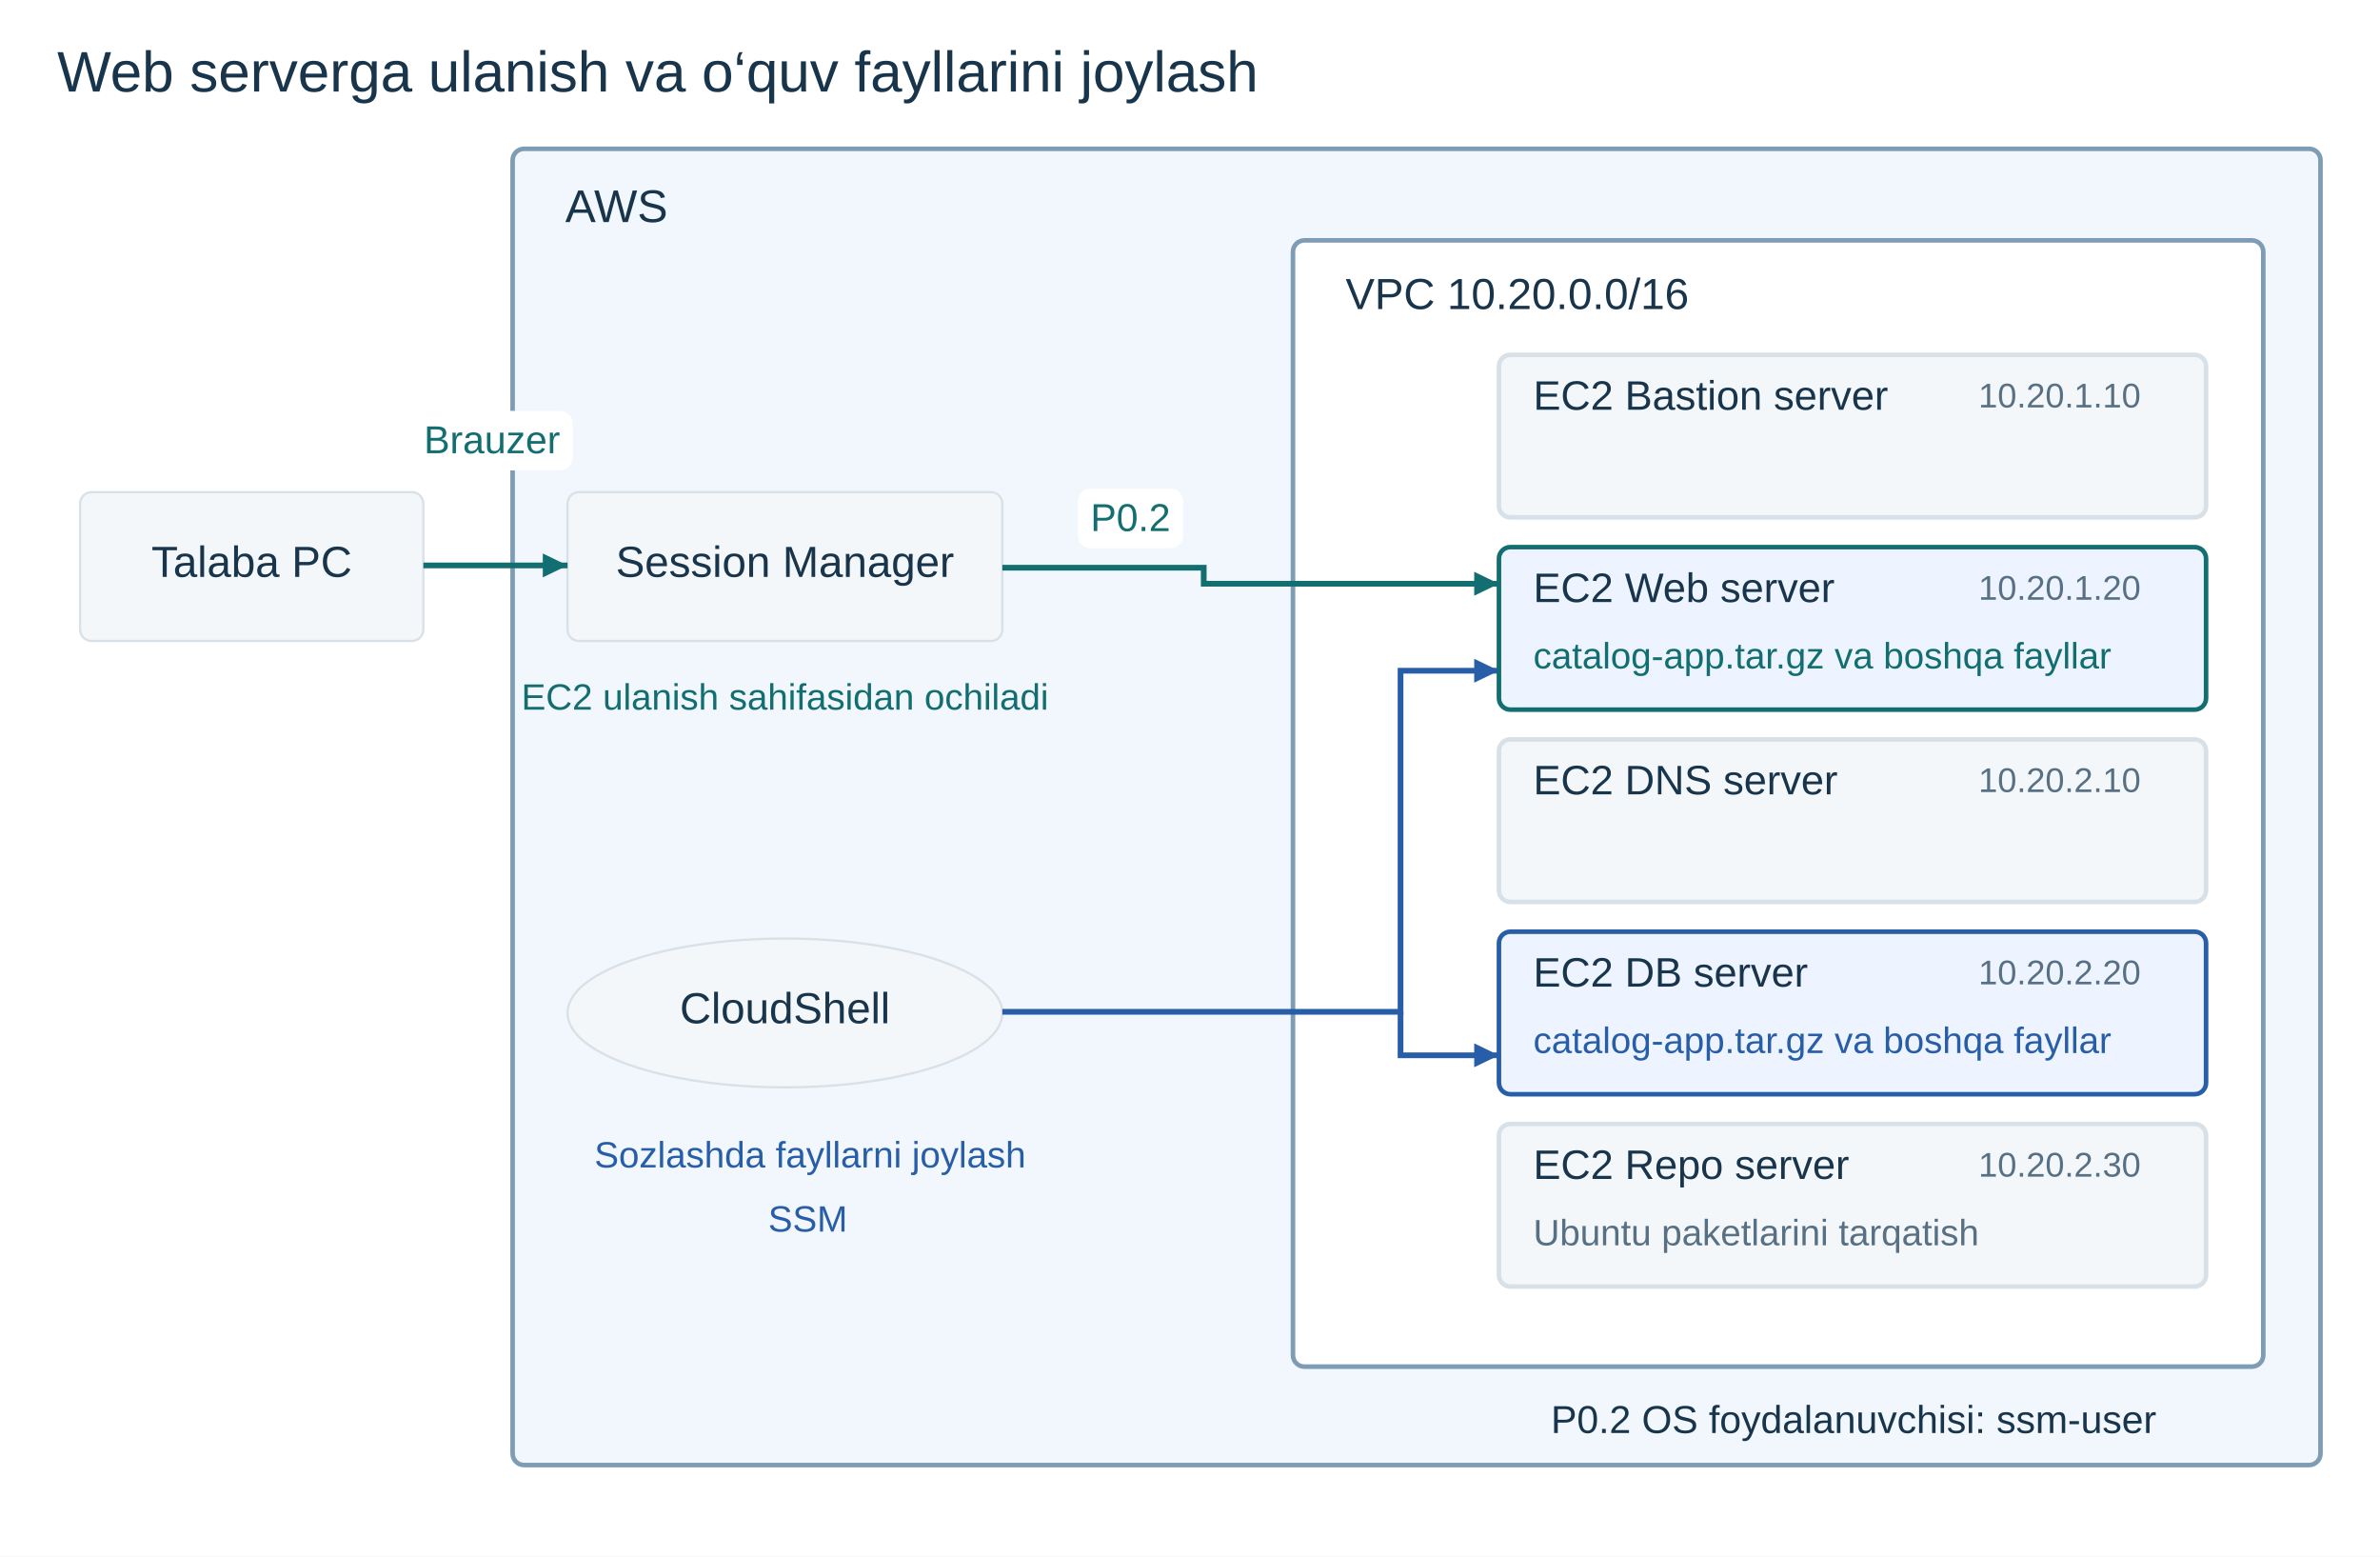
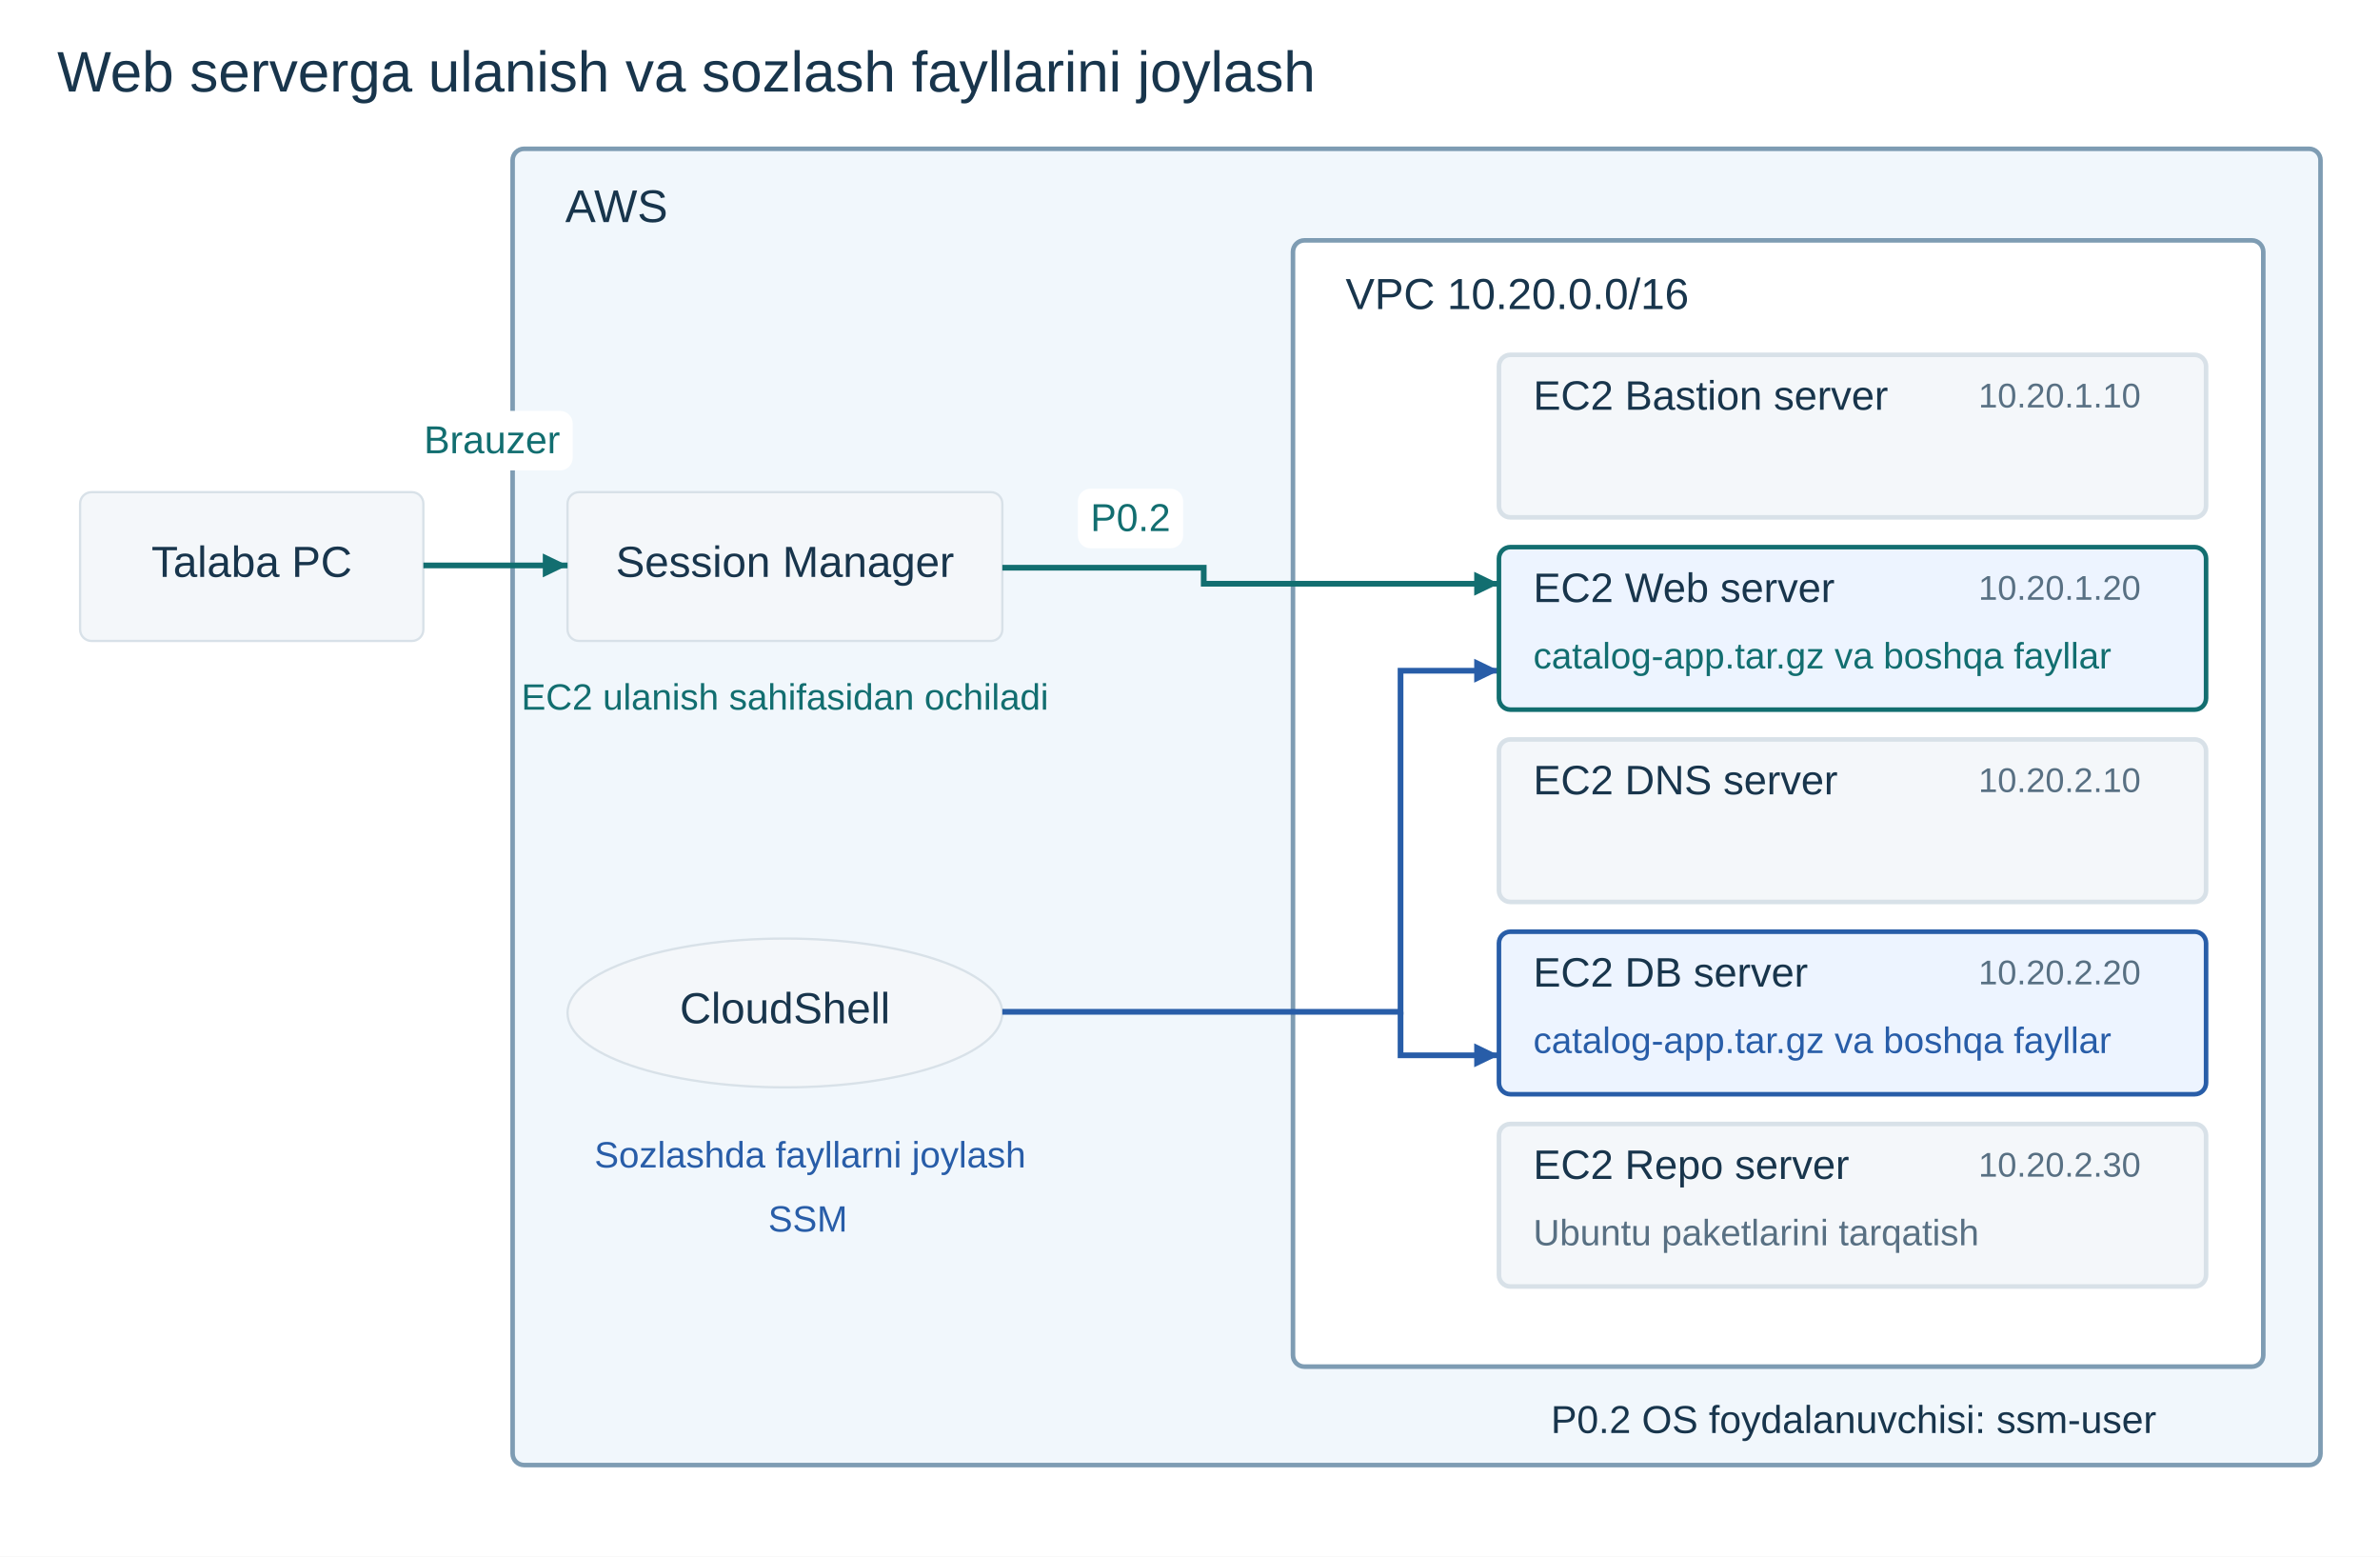
<svg xmlns="http://www.w3.org/2000/svg" width="1040" height="680" viewBox="0 0 1040 680" role="img">
  <rect width="1040" height="680" fill="white" />
-   <text x="25" y="40" font-size="25" font-family="Arial,MS Gothic,sans-serif" fill="#18354c">Web serverga ulanish va o‘quv fayllarini joylash</text>
+   <text x="25" y="40" font-size="25" font-family="Arial,MS Gothic,sans-serif" fill="#18354c">Web serverga ulanish va sozlash fayllarini joylash</text>
  <rect x="224" y="65" width="790" height="575" rx="5" fill="#f1f7fc" stroke="#7e9cb3" stroke-width="2" />
  <text x="247" y="97" font-size="20" font-family="Arial,MS Gothic,sans-serif" fill="#18354c">AWS</text>
  <rect x="565" y="105" width="424" height="492" rx="5" fill="white" stroke="#7e9cb3" stroke-width="2" />
  <text x="588" y="135" font-size="19" font-family="Arial,MS Gothic,sans-serif" fill="#18354c">VPC  10.20.0.0/16</text>
  <rect x="35" y="215" width="150" height="65" rx="5" fill="#f4f7fa" stroke="#d8e1e8" stroke-width="1" />
  <text x="110.0" y="252" font-size="19" font-family="Arial,MS Gothic,sans-serif" fill="#18354c" text-anchor="middle">Talaba PC</text>
  <rect x="248" y="215" width="190" height="65" rx="5" fill="#f4f7fa" stroke="#d8e1e8" stroke-width="1" />
  <text x="343.0" y="252" font-size="19" font-family="Arial,MS Gothic,sans-serif" fill="#18354c" text-anchor="middle">Session Manager</text>
  <ellipse cx="343.0" cy="442.5" rx="95.0" ry="32.5" fill="#f4f7fa" stroke="#d8e1e8" stroke-width="1" />
  <text x="343.0" y="447" font-size="19" font-family="Arial,MS Gothic,sans-serif" fill="#18354c" text-anchor="middle">CloudShell</text>
  <polyline points="185,247 248,247" fill="none" stroke="#126e70" stroke-width="2.5" />
  <polygon points="248.00,247.00 237.19,252.22 237.19,241.78" fill="#126e70" />
  <rect x="180.25" y="180" width="69.5" height="25" rx="5" fill="white" stroke="white" stroke-width="1" />
  <text x="215" y="198" font-size="17" font-family="Arial,MS Gothic,sans-serif" fill="#126e70" text-anchor="middle">Brauzer</text>
  <text x="343" y="310" font-size="16" font-family="Arial,MS Gothic,sans-serif" fill="#126e70" text-anchor="middle">EC2 ulanish sahifasidan ochiladi</text>
  <polyline points="438,442 612,442 612,293 655,293" fill="none" stroke="#285da8" stroke-width="2.5" />
  <polygon points="655.00,293.00 644.19,298.22 644.19,287.78" fill="#285da8" />
  <polyline points="612,442 612,461 655,461" fill="none" stroke="#285da8" stroke-width="2.5" />
  <polygon points="655.00,461.00 644.19,466.22 644.19,455.78" fill="#285da8" />
  <text x="354" y="510" font-size="16" font-family="Arial,MS Gothic,sans-serif" fill="#285da8" text-anchor="middle">Sozlashda fayllarni joylash</text>
  <text x="353" y="538" font-size="16" font-family="Arial,MS Gothic,sans-serif" fill="#285da8" text-anchor="middle">SSM</text>
  <polyline points="438,248 526,248 526,255 655,255" fill="none" stroke="#126e70" stroke-width="2.5" />
  <polygon points="655.00,255.00 644.19,260.22 644.19,249.78" fill="#126e70" />
  <rect x="471.5" y="214" width="45.0" height="25" rx="5" fill="white" stroke="white" stroke-width="1" />
  <text x="494" y="232" font-size="17" font-family="Arial,MS Gothic,sans-serif" fill="#126e70" text-anchor="middle">P0.2</text>
  <rect x="655" y="155" width="309" height="71" rx="5" fill="#f4f7fa" stroke="#d8e1e8" stroke-width="2" />
  <text x="670" y="179" font-size="18" font-family="Arial,MS Gothic,sans-serif" fill="#18354c">EC2 Bastion server</text>
  <text x="900" y="178" font-size="15" font-family="Arial,MS Gothic,sans-serif" fill="#587083" text-anchor="middle">10.20.1.10</text>
  <rect x="655" y="239" width="309" height="71" rx="5" fill="#edf4ff" stroke="#126e70" stroke-width="2" />
  <text x="670" y="263" font-size="18" font-family="Arial,MS Gothic,sans-serif" fill="#18354c">EC2 Web server</text>
  <text x="900" y="262" font-size="15" font-family="Arial,MS Gothic,sans-serif" fill="#587083" text-anchor="middle">10.20.1.20</text>
  <text x="670" y="292" font-size="16" font-family="Arial,MS Gothic,sans-serif" fill="#126e70">catalog-app.tar.gz va boshqa fayllar</text>
  <rect x="655" y="323" width="309" height="71" rx="5" fill="#f4f7fa" stroke="#d8e1e8" stroke-width="2" />
  <text x="670" y="347" font-size="18" font-family="Arial,MS Gothic,sans-serif" fill="#18354c">EC2 DNS server</text>
  <text x="900" y="346" font-size="15" font-family="Arial,MS Gothic,sans-serif" fill="#587083" text-anchor="middle">10.20.2.10</text>
  <rect x="655" y="407" width="309" height="71" rx="5" fill="#edf4ff" stroke="#285da8" stroke-width="2" />
  <text x="670" y="431" font-size="18" font-family="Arial,MS Gothic,sans-serif" fill="#18354c">EC2 DB server</text>
  <text x="900" y="430" font-size="15" font-family="Arial,MS Gothic,sans-serif" fill="#587083" text-anchor="middle">10.20.2.20</text>
  <text x="670" y="460" font-size="16" font-family="Arial,MS Gothic,sans-serif" fill="#285da8">catalog-app.tar.gz va boshqa fayllar</text>
  <rect x="655" y="491" width="309" height="71" rx="5" fill="#f4f7fa" stroke="#d8e1e8" stroke-width="2" />
  <text x="670" y="515" font-size="18" font-family="Arial,MS Gothic,sans-serif" fill="#18354c">EC2 Repo server</text>
  <text x="900" y="514" font-size="15" font-family="Arial,MS Gothic,sans-serif" fill="#587083" text-anchor="middle">10.20.2.30</text>
  <text x="670" y="544" font-size="16" font-family="Arial,MS Gothic,sans-serif" fill="#587083">Ubuntu paketlarini tarqatish</text>
  <text x="810" y="626" font-size="17" font-family="Arial,MS Gothic,sans-serif" fill="#18354c" text-anchor="middle">P0.2  OS foydalanuvchisi: ssm-user</text>
</svg>
